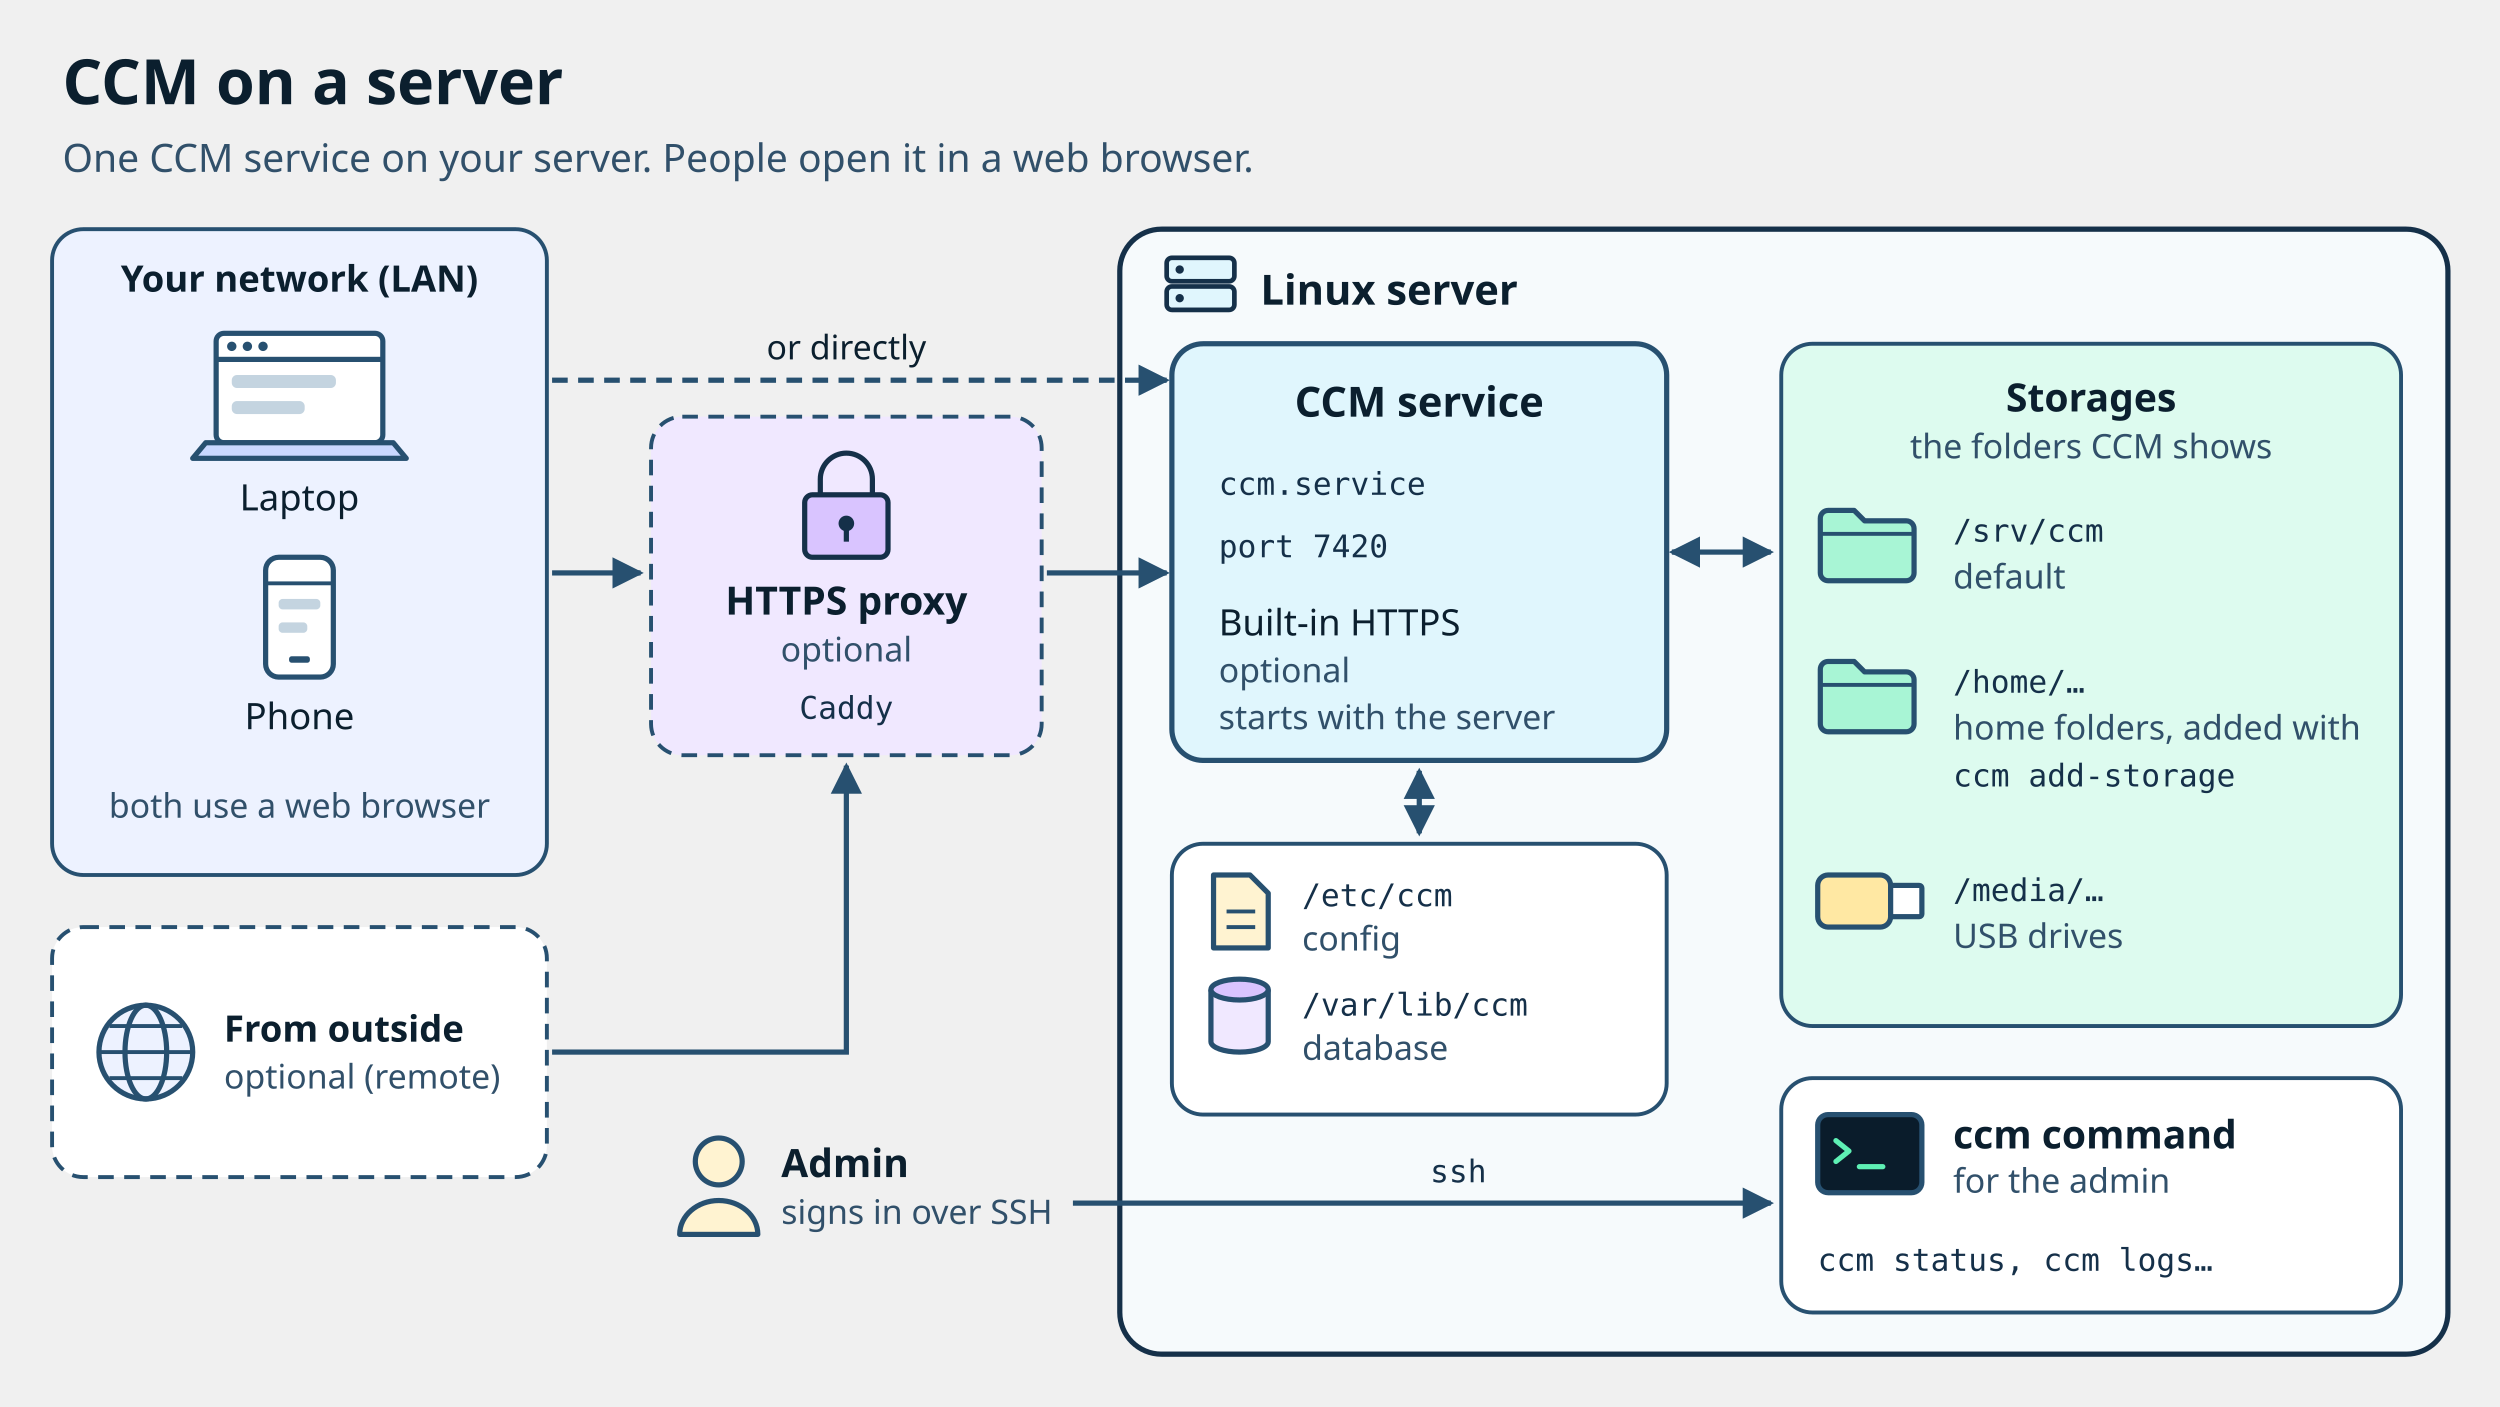
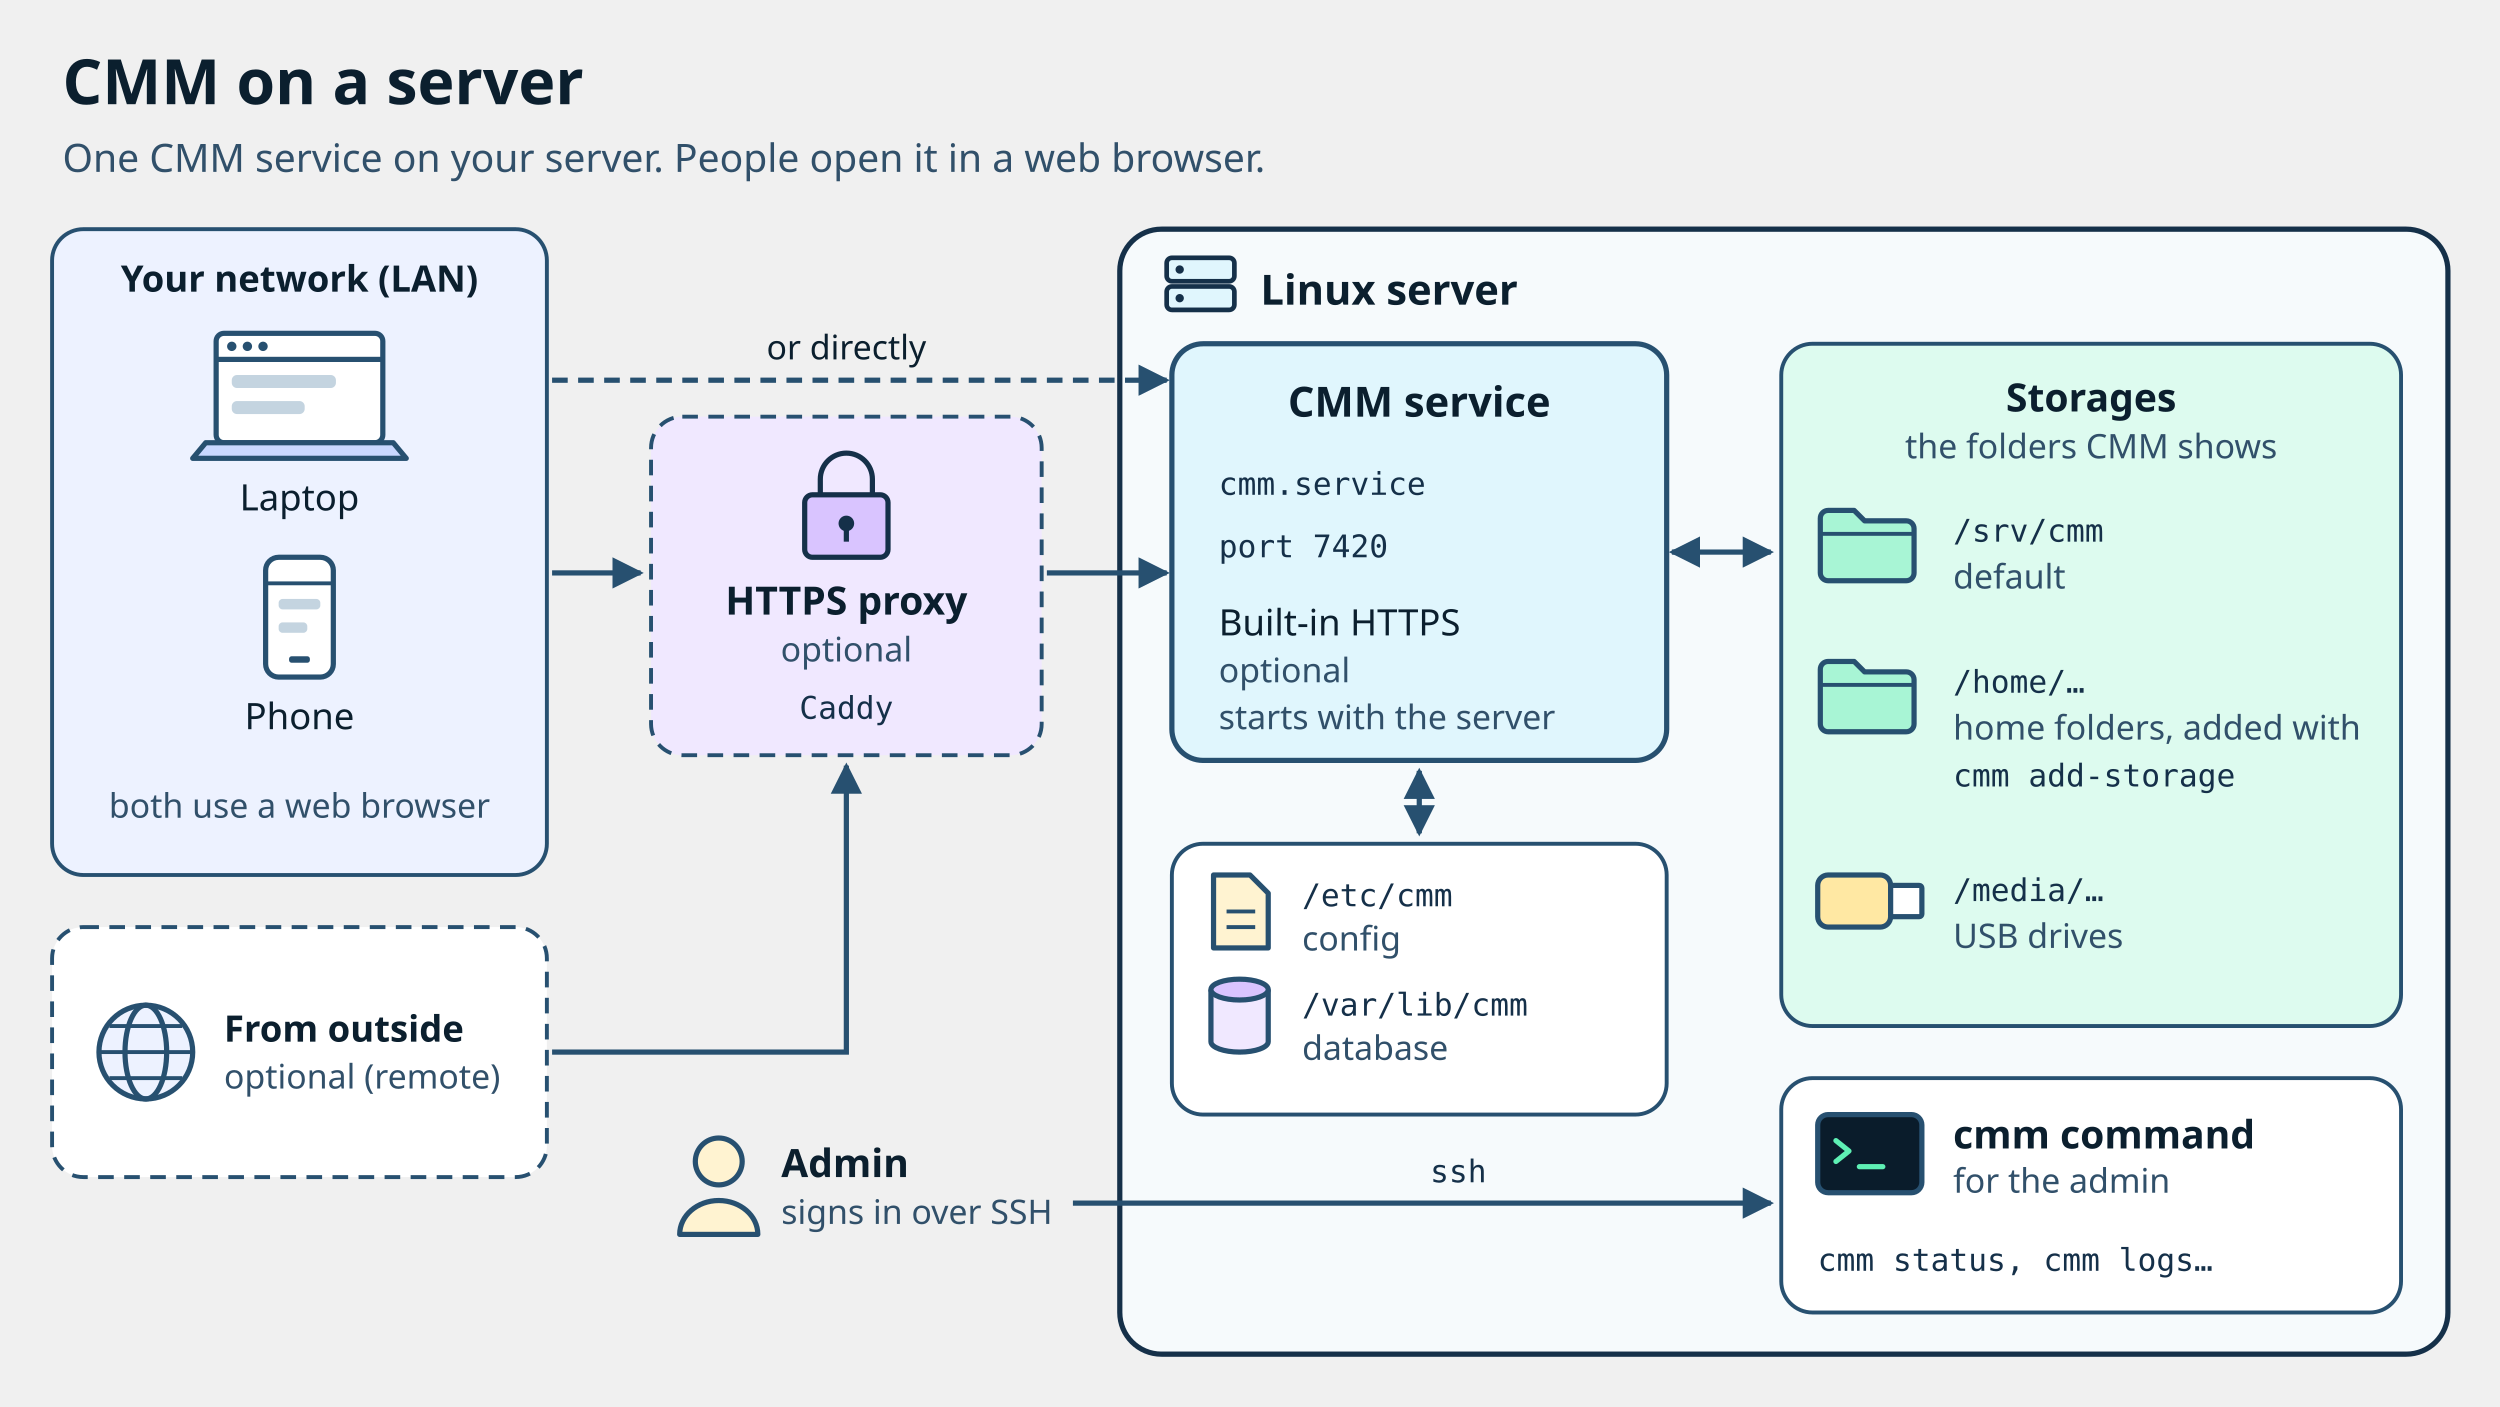
<svg xmlns="http://www.w3.org/2000/svg" viewBox="0 0 960 540" font-family="Oxanium, sans-serif" role="img" aria-labelledby="architecture-server-title">
  <defs>
    <marker id="architecture-server-arrow" viewBox="0 0 10 10" refX="9" refY="5" markerWidth="6" markerHeight="6" orient="auto-start-reverse">
      <path d="M0 0 L10 5 L0 10 Z" fill="#275070" />
    </marker>
    <symbol id="architecture-server-folder" viewBox="0 0 38 30">
      <path d="M1 5 a3 3 0 0 1 3 -3 h10 l4 4 h16 a3 3 0 0 1 3 3 v17 a3 3 0 0 1 -3 3 h-30 a3 3 0 0 1 -3 -3 z" fill="#a8f5d5" stroke="#275070" stroke-width="2" stroke-linejoin="round" />
      <path d="M1 11 H37" stroke="#275070" stroke-width="1.5" />
    </symbol>
  </defs>
-   <text x="24" y="40" font-size="24" font-weight="700" fill="#0b1f2e">CCM on a server</text>
-   <text x="24" y="66" font-size="15" fill="#31506a">One CCM service on your server. People open it in a web browser.</text>
+   <text x="24" y="40" font-size="24" font-weight="700" fill="#0b1f2e">CMM on a server</text>
+   <text x="24" y="66" font-size="15" fill="#31506a">One CMM service on your server. People open it in a web browser.</text>
  <rect x="20" y="88" width="190" height="248" rx="12" fill="#edf2ff" stroke="#275070" stroke-width="1.5" />
  <text x="115" y="112" text-anchor="middle" font-size="14" font-weight="700" fill="#0b1f2e">Your network (LAN)</text>
  <g stroke="#275070" stroke-width="2" stroke-linejoin="round">
    <rect x="83" y="128" width="64" height="42" rx="3" fill="#ffffff" />
    <path d="M83 138 H147" fill="none" />
    <path d="M74 176 H156 L151 170 H79 Z" fill="#c9d8ff" />
    <rect x="102" y="214" width="26" height="46" rx="5" fill="#ffffff" />
    <path d="M102 224 H128" fill="none" stroke-width="1.5" />
  </g>
  <g fill="#275070">
    <circle cx="89" cy="133" r="1.8" />
    <circle cx="95" cy="133" r="1.8" />
    <circle cx="101" cy="133" r="1.8" />
    <rect x="111" y="252" width="8" height="2.5" rx="1" />
  </g>
  <g fill="#c4d4e0">
    <rect x="89" y="144" width="40" height="5" rx="2" />
    <rect x="89" y="154" width="28" height="5" rx="2" />
    <rect x="107" y="230" width="16" height="4" rx="1.5" />
    <rect x="107" y="239" width="11" height="4" rx="1.5" />
  </g>
  <text x="115" y="196" text-anchor="middle" font-size="14" fill="#0b1f2e">Laptop</text>
  <text x="115" y="280" text-anchor="middle" font-size="14" fill="#0b1f2e">Phone</text>
  <text x="115" y="314" text-anchor="middle" font-size="13" fill="#31506a">both use a web browser</text>
  <rect x="20" y="356" width="190" height="96" rx="12" fill="#ffffff" stroke="#275070" stroke-width="1.5" stroke-dasharray="6 4" />
  <g fill="none" stroke="#275070" stroke-width="2">
    <circle cx="56" cy="404" r="18" fill="#edf2ff" />
    <ellipse cx="56" cy="404" rx="8" ry="18" />
    <path d="M38 404 H74 M42 394 H70 M42 414 H70" stroke-width="1.5" />
  </g>
  <text x="86" y="400" font-size="14" font-weight="700" fill="#0b1f2e">From outside</text>
  <text x="86" y="418" font-size="13" fill="#31506a">optional (remote)</text>
  <rect x="250" y="160" width="150" height="130" rx="12" fill="#f0e8ff" stroke="#275070" stroke-width="1.5" stroke-dasharray="6 4" />
  <g stroke="#153049" stroke-width="2" stroke-linejoin="round">
    <path d="M315 190 v-6 a10 10 0 0 1 20 0 v6" fill="none" />
    <rect x="309" y="190" width="32" height="24" rx="3" fill="#d9c4ff" />
    <circle cx="325" cy="201" r="3" fill="#153049" stroke="none" />
    <path d="M325 203 v5" />
  </g>
  <text x="325" y="236" text-anchor="middle" font-size="15" font-weight="700" fill="#0b1f2e">HTTPS proxy</text>
  <text x="325" y="254" text-anchor="middle" font-size="13" fill="#31506a">optional</text>
  <text x="325" y="276" text-anchor="middle" font-family="'Martian Mono', monospace" font-size="12" fill="#153049">Caddy</text>
  <rect x="430" y="88" width="510" height="432" rx="16" fill="#f6fafc" stroke="#153049" stroke-width="2" />
  <g stroke="#153049" stroke-width="1.8" fill="#e0f6fd">
    <rect x="448" y="99" width="26" height="9" rx="2" />
    <rect x="448" y="110" width="26" height="9" rx="2" />
  </g>
  <g fill="#153049">
    <circle cx="453" cy="103.5" r="1.6" />
    <circle cx="453" cy="114.5" r="1.6" />
  </g>
  <text x="484" y="117" font-size="16" font-weight="700" fill="#0b1f2e">Linux server</text>
  <g fill="none" stroke="#275070" stroke-width="2">
    <path d="M212 220 H246" marker-end="url(#architecture-server-arrow)" />
    <path d="M212 404 H325 V294" marker-end="url(#architecture-server-arrow)" />
    <path d="M402 220 H448" marker-end="url(#architecture-server-arrow)" />
    <path d="M212 146 H448" stroke-dasharray="6 4" marker-end="url(#architecture-server-arrow)" />
  </g>
  <text x="325" y="138" text-anchor="middle" font-size="13" fill="#0b1f2e">or directly</text>
  <rect x="450" y="132" width="190" height="160" rx="12" fill="#e0f6fd" stroke="#275070" stroke-width="2" />
-   <text x="545" y="160" text-anchor="middle" font-size="16" font-weight="700" fill="#0b1f2e">CCM service</text>
+   <text x="545" y="160" text-anchor="middle" font-size="16" font-weight="700" fill="#0b1f2e">CMM service</text>
  <g font-family="'Martian Mono', monospace" font-size="12" fill="#153049">
-     <text x="468" y="190">ccm.service</text>
+     <text x="468" y="190">cmm.service</text>
    <text x="468" y="214">port 7420</text>
  </g>
  <text x="468" y="244" font-size="14" fill="#0b1f2e">Built-in HTTPS</text>
  <text x="468" y="262" font-size="13" fill="#31506a">optional</text>
  <text x="468" y="280" font-size="13" fill="#31506a">starts with the server</text>
  <path d="M545 296 V320" fill="none" stroke="#275070" stroke-width="2" marker-start="url(#architecture-server-arrow)" marker-end="url(#architecture-server-arrow)" />
  <rect x="450" y="324" width="190" height="104" rx="12" fill="#ffffff" stroke="#275070" stroke-width="1.5" />
  <g stroke="#275070" stroke-width="2" stroke-linejoin="round">
    <path d="M466 336 h14 l7 7 v21 h-21 z" fill="#fff3d1" />
    <path d="M471 350 h11 M471 356 h11" stroke-width="1.5" />
    <path d="M465 380 V400 A11 4 0 0 0 487 400 V380" fill="#f0e8ff" />
    <ellipse cx="476" cy="380" rx="11" ry="4" fill="#d9c4ff" />
  </g>
  <g font-family="'Martian Mono', monospace" font-size="12" fill="#153049">
-     <text x="500" y="348">/etc/ccm</text>
-     <text x="500" y="390">/var/lib/ccm</text>
+     <text x="500" y="348">/etc/cmm</text>
+     <text x="500" y="390">/var/lib/cmm</text>
  </g>
  <text x="500" y="365" font-size="13" fill="#31506a">config</text>
  <text x="500" y="407" font-size="13" fill="#31506a">database</text>
  <path d="M642 212 H680" fill="none" stroke="#275070" stroke-width="2" marker-start="url(#architecture-server-arrow)" marker-end="url(#architecture-server-arrow)" />
  <rect x="684" y="132" width="238" height="262" rx="12" fill="#ddfbef" stroke="#275070" stroke-width="1.5" />
  <text x="803" y="158" text-anchor="middle" font-size="15" font-weight="700" fill="#0b1f2e">Storages</text>
-   <text x="803" y="176" text-anchor="middle" font-size="13" fill="#31506a">the folders CCM shows</text>
+   <text x="803" y="176" text-anchor="middle" font-size="13" fill="#31506a">the folders CMM shows</text>
  <use href="#architecture-server-folder" x="698" y="194" width="38" height="30" />
  <use href="#architecture-server-folder" x="698" y="252" width="38" height="30" />
  <g stroke="#275070" stroke-width="2" stroke-linejoin="round">
    <rect x="698" y="336" width="28" height="20" rx="4" fill="#ffe8a3" />
    <rect x="726" y="340" width="12" height="12" rx="1" fill="#ffffff" />
  </g>
  <g font-family="'Martian Mono', monospace" font-size="12" fill="#153049">
-     <text x="750" y="208">/srv/ccm</text>
+     <text x="750" y="208">/srv/cmm</text>
    <text x="750" y="266">/home/…</text>
-     <text x="750" y="302">ccm add-storage</text>
+     <text x="750" y="302">cmm add-storage</text>
    <text x="750" y="346">/media/…</text>
  </g>
  <g font-size="13" fill="#31506a">
    <text x="750" y="226">default</text>
    <text x="750" y="284">home folders, added with</text>
    <text x="750" y="364">USB drives</text>
  </g>
  <rect x="684" y="414" width="238" height="90" rx="12" fill="#ffffff" stroke="#275070" stroke-width="1.5" />
  <g stroke="#275070" stroke-width="2" stroke-linejoin="round" stroke-linecap="round">
    <rect x="698" y="428" width="40" height="30" rx="4" fill="#0a1c2b" />
    <path d="M705 438 l5 4 l-5 4 M714 448 h9" fill="none" stroke="#5ef0b4" />
  </g>
-   <text x="750" y="441" font-size="15" font-weight="700" fill="#0b1f2e">ccm command</text>
+   <text x="750" y="441" font-size="15" font-weight="700" fill="#0b1f2e">cmm command</text>
  <text x="750" y="458" font-size="13" fill="#31506a">for the admin</text>
-   <text x="698" y="488" font-family="'Martian Mono', monospace" font-size="12" fill="#153049">ccm status, ccm logs…</text>
+   <text x="698" y="488" font-family="'Martian Mono', monospace" font-size="12" fill="#153049">cmm status, cmm logs…</text>
  <g stroke="#275070" stroke-width="2">
    <circle cx="276" cy="446" r="9" fill="#fff3d1" />
    <path d="M261 474 a15 13 0 0 1 30 0 z" fill="#fff3d1" stroke-linejoin="round" />
  </g>
  <text x="300" y="452" font-size="15" font-weight="700" fill="#0b1f2e">Admin</text>
  <text x="300" y="470" font-size="13" fill="#31506a">signs in over SSH</text>
  <path d="M412 462 H680" fill="none" stroke="#275070" stroke-width="2" marker-end="url(#architecture-server-arrow)" />
  <text x="560" y="454" text-anchor="middle" font-family="'Martian Mono', monospace" font-size="12" fill="#153049">ssh</text>
</svg>
